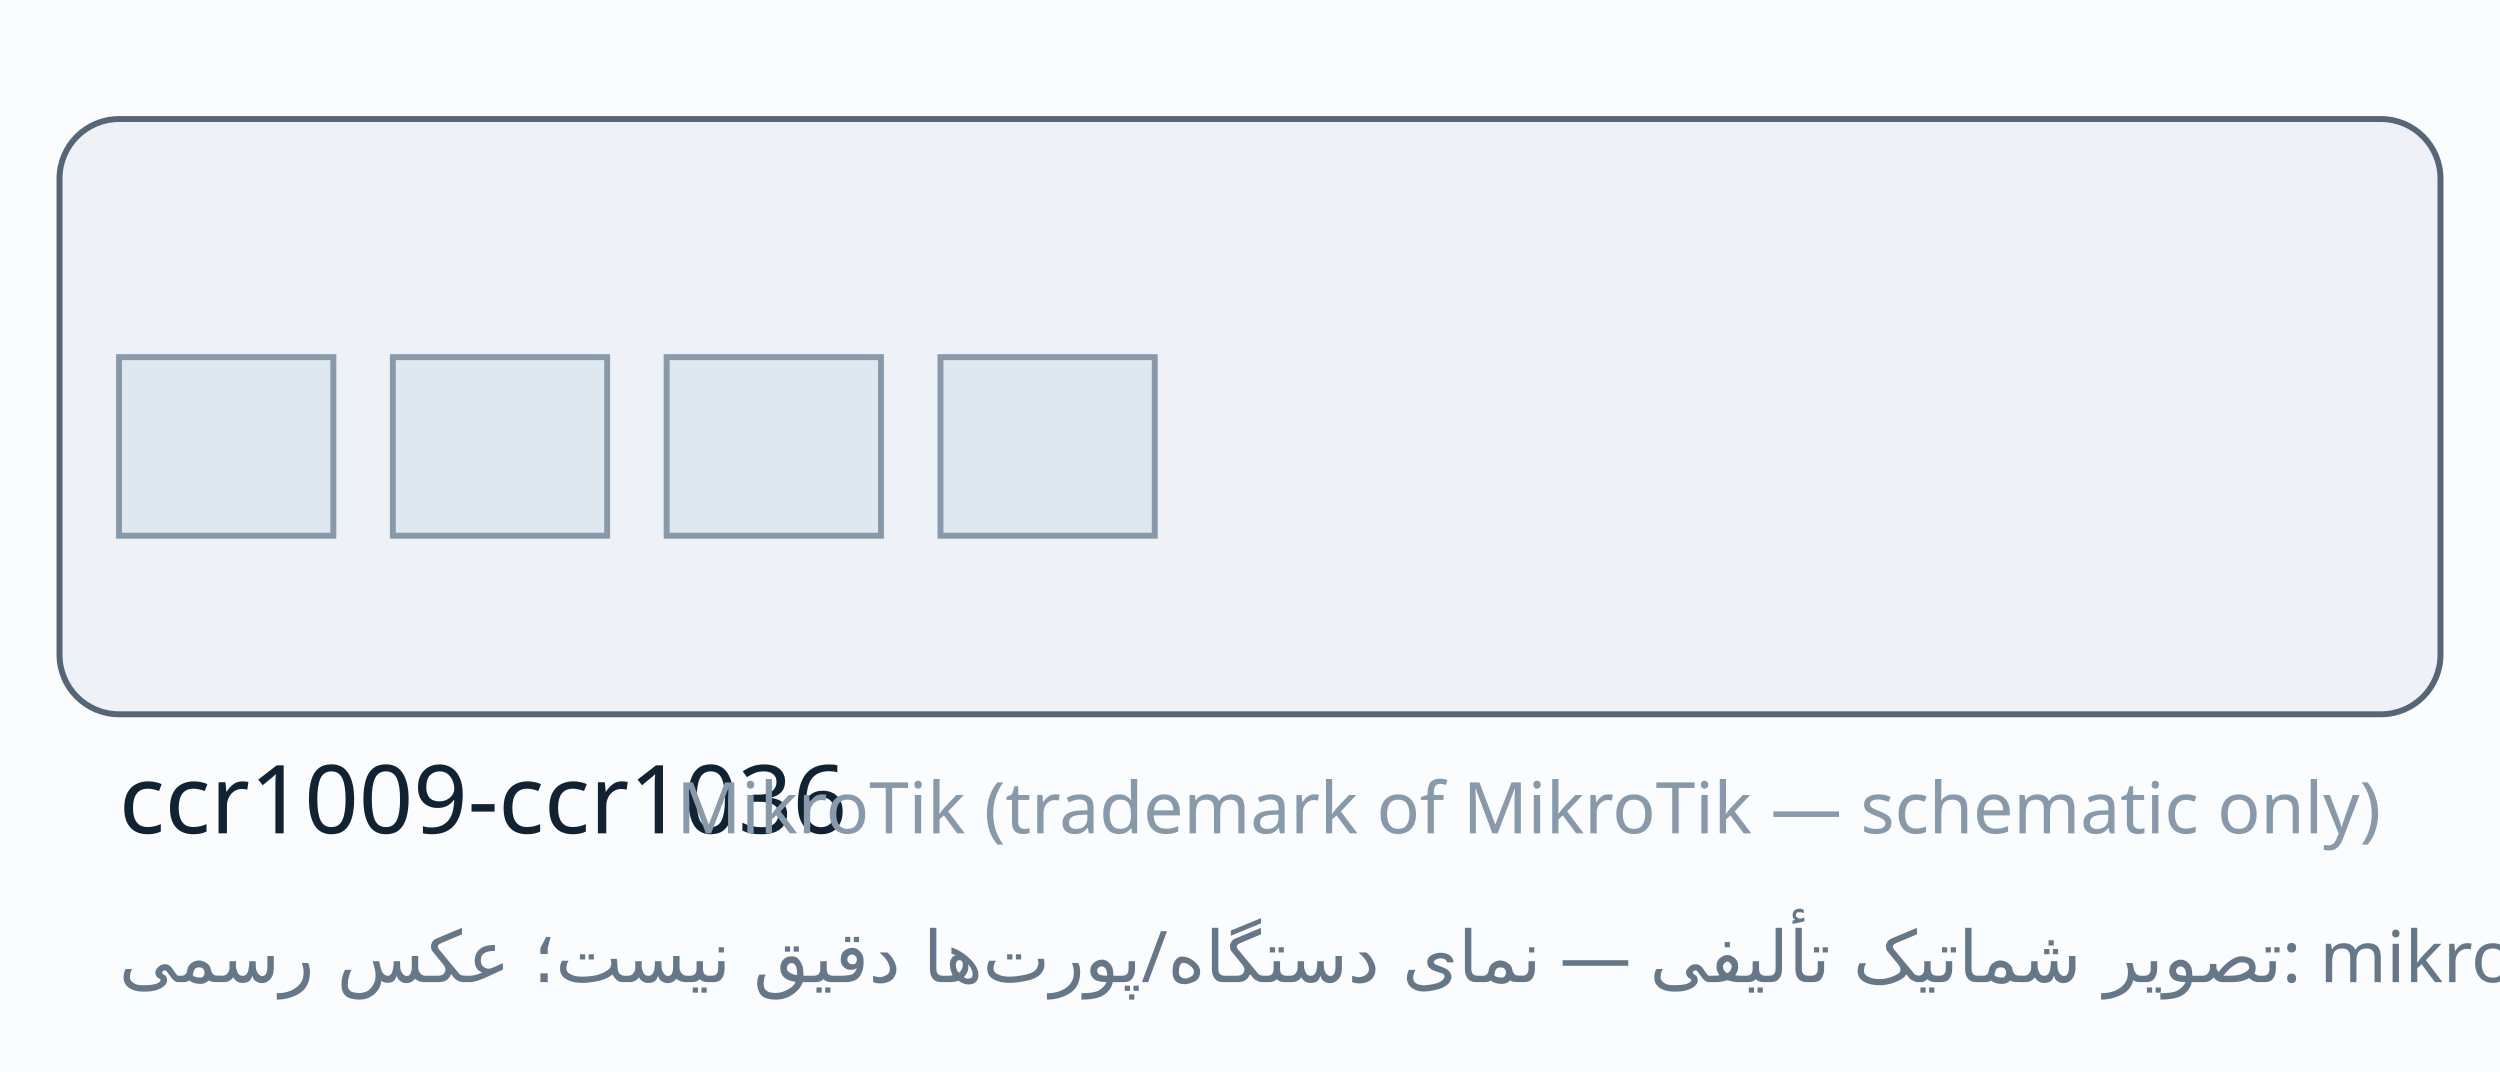
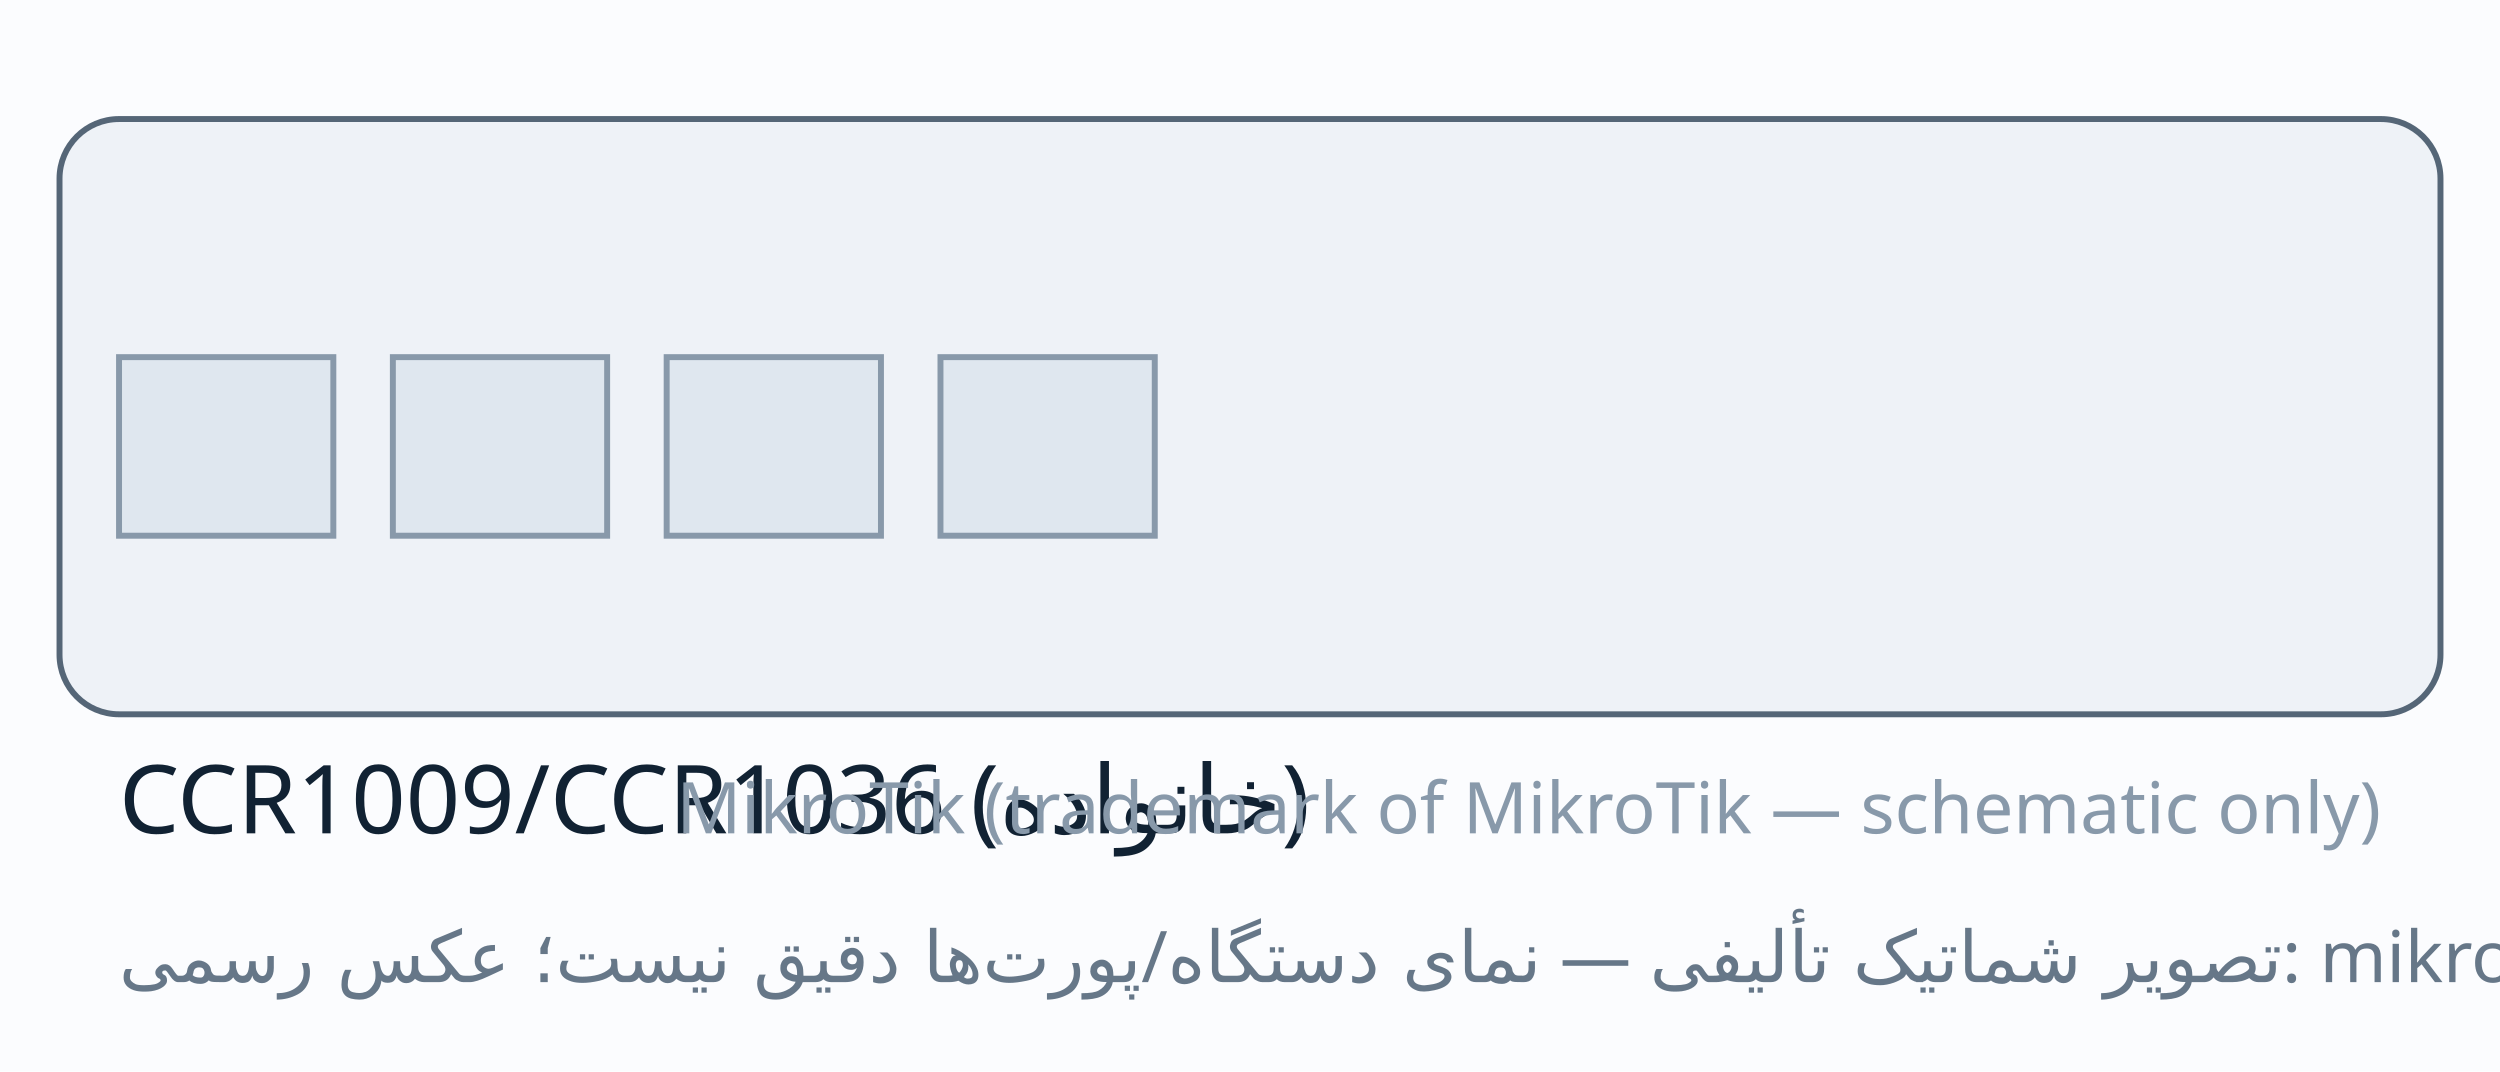
<svg xmlns="http://www.w3.org/2000/svg" viewBox="0 0 420 180" font-family="Tahoma,sans-serif">
  <rect width="420" height="180" fill="#fbfcfe" />
  <rect x="10" y="20" width="400" height="100" rx="10" fill="#eef2f7" stroke="#567" />
  <rect x="20" y="60" width="36" height="30" fill="#dfe7ef" stroke="#89a" />
  <rect x="66" y="60" width="36" height="30" fill="#dfe7ef" stroke="#89a" />
  <rect x="112" y="60" width="36" height="30" fill="#dfe7ef" stroke="#89a" />
  <rect x="158" y="60" width="36" height="30" fill="#dfe7ef" stroke="#89a" />
-   <text x="20" y="140" font-size="16" fill="#123">ccr1009-ccr1036</text>
+   <text x="20" y="140" font-size="16" fill="#123">CCR1009/CCR1036 (خانواده)</text>
  <text x="20" y="165" font-size="12" fill="#678">تصویر شماتیک تألیفی — نمای دستگاه/پورت‌ها دقیق نیست؛ عکس رسمی: mikrotik.com</text>
  <text x="400" y="140" text-anchor="end" font-size="12" fill="#89a">MikroTik (trademark of MikroTik — schematic only)</text>
</svg>
